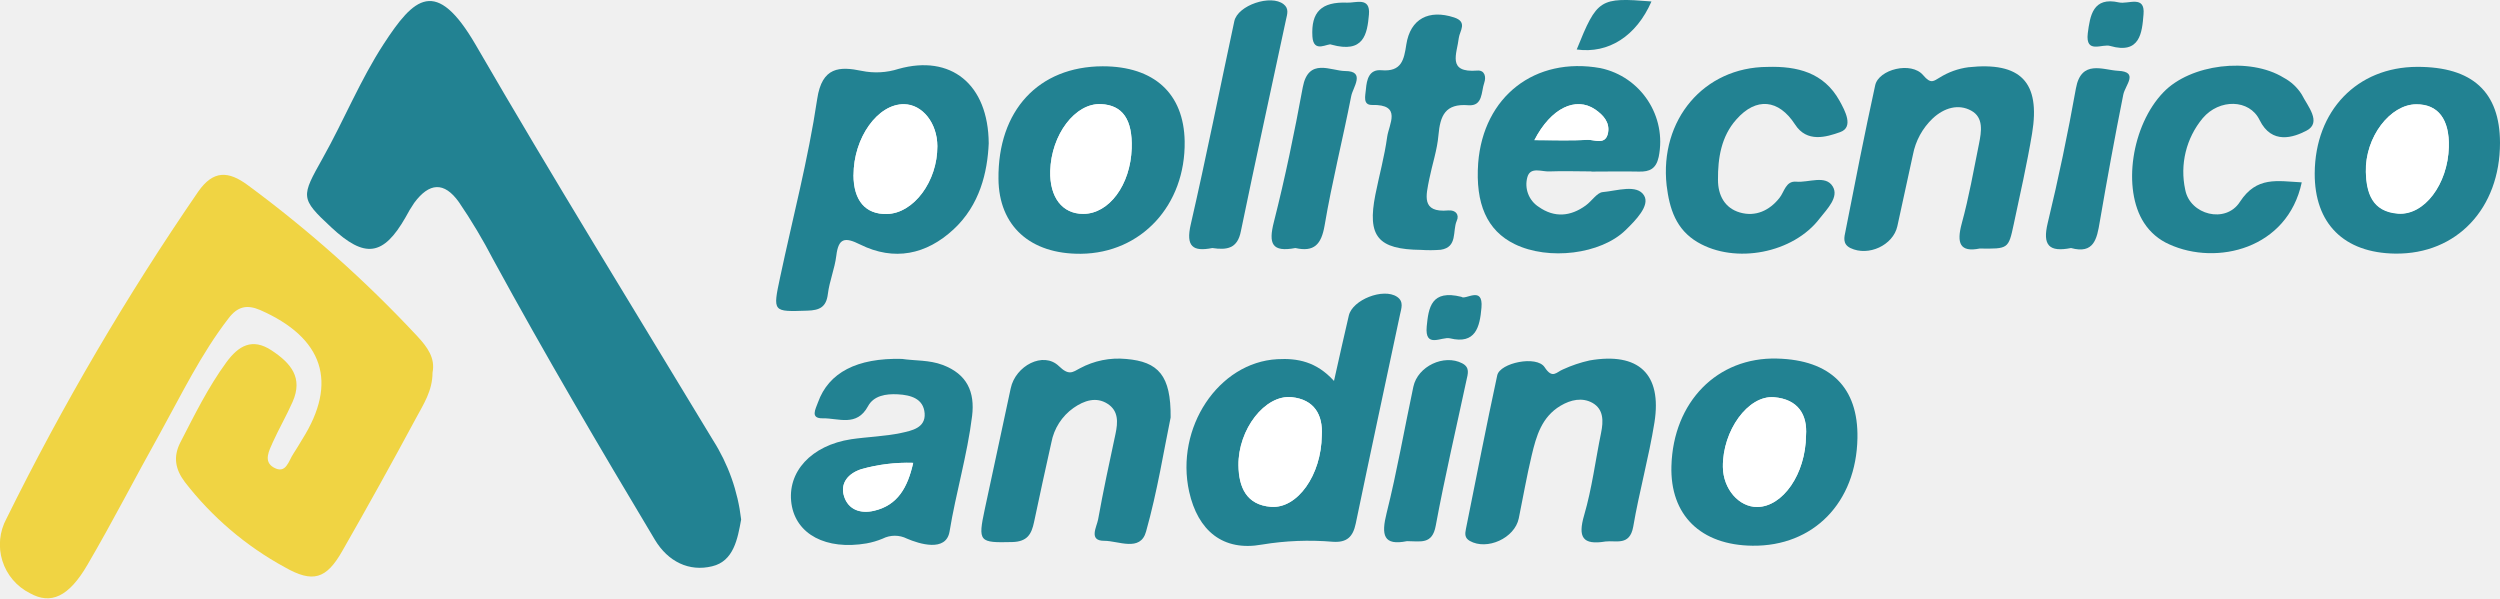
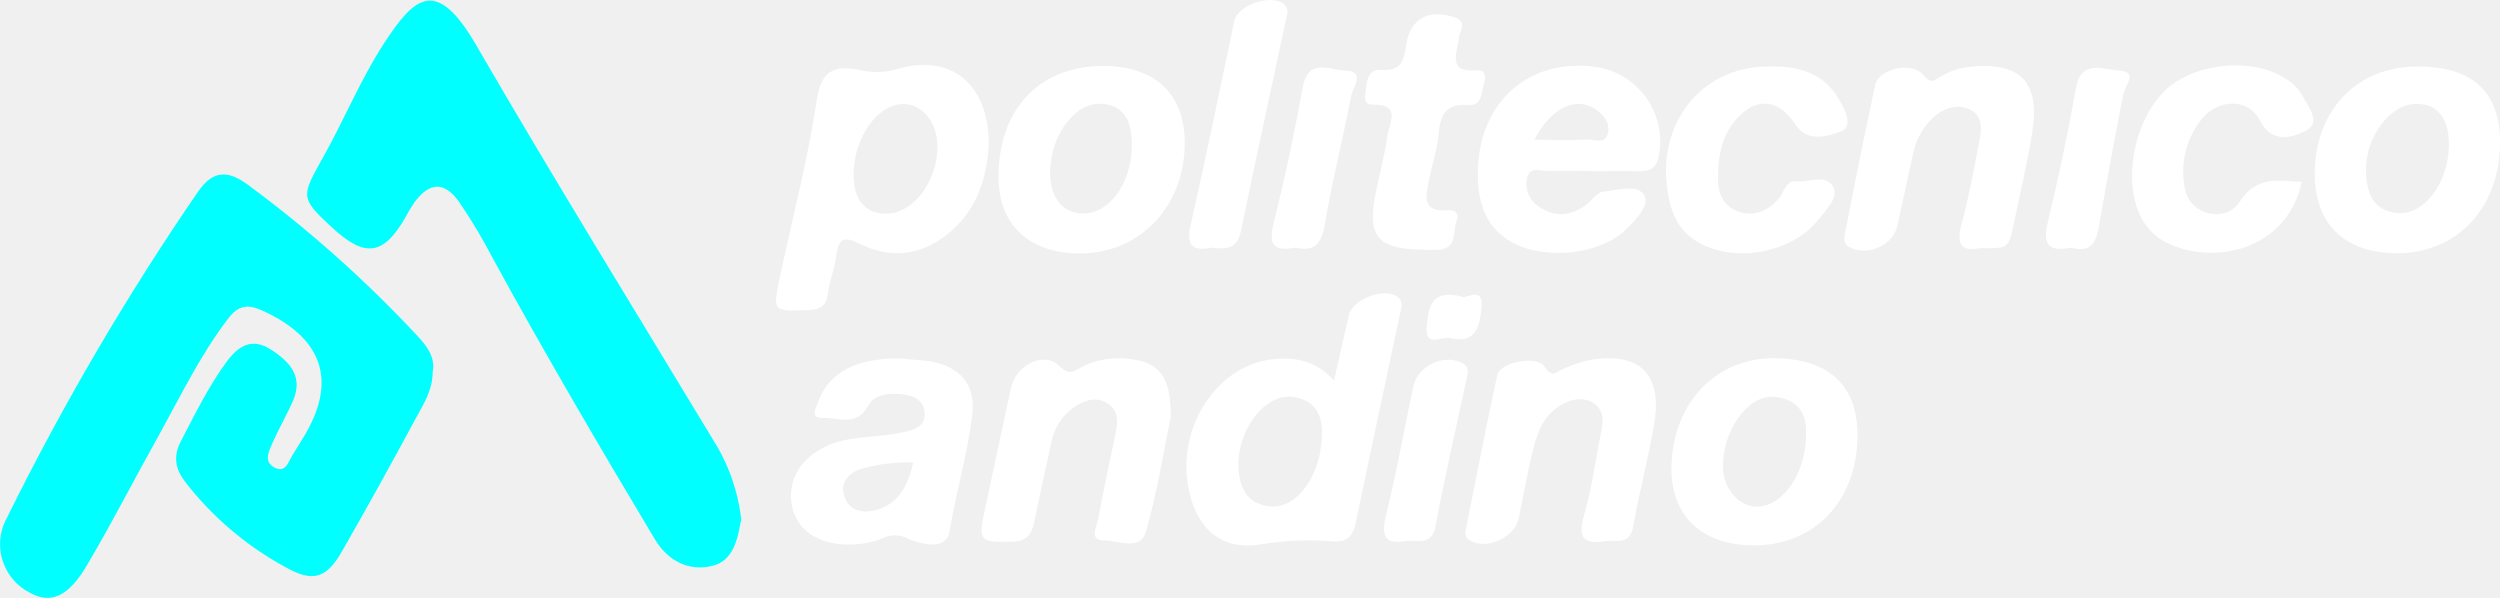
- <svg xmlns="http://www.w3.org/2000/svg" viewBox="0 0 443.5 106.14">
+ <svg xmlns="http://www.w3.org/2000/svg" viewBox="0 0 728.53 174.24">
  <defs>
-     <style>.cls-1{fill:#f0d443;}.cls-2{fill:#228292;}.cls-3{fill:#fff;}</style>
+     <style>.cls-1{fill:aqua;}.cls-2{fill:#fff;}</style>
  </defs>
  <g id="Capa_2" data-name="Capa 2">
    <g id="Capa_1-2" data-name="Capa 1">
-       <path class="cls-1" d="M76.73,66.11c0,3.2-1.61,5.62-2.93,8.07Q67.41,86.06,60.72,97.75c-2.84,5-5.23,5.71-10.21,2.87A56.68,56.68,0,0,1,32.79,85.51c-1.69-2.25-2.1-4.45-.81-7,2.52-4.88,4.94-9.82,8.2-14.27,2.12-2.88,4.55-4.36,8-2.08s5.61,4.86,3.73,9.12c-1.07,2.44-2.42,4.75-3.51,7.17-.65,1.48-1.73,3.41.15,4.48,2.21,1.26,2.63-1.17,3.49-2.43.56-.83,1.05-1.7,1.57-2.55C60,67.83,57.38,59.94,46.16,55c-2.34-1-4-.65-5.6,1.45C35.65,62.8,32.19,70,28.31,77,24,84.69,20,92.53,15.54,100.15,12.19,105.93,9,107.3,5.3,105.23A9.65,9.65,0,0,1,1.15,92,469.78,469.78,0,0,1,35.16,34c2.68-3.84,5.36-3.69,8.79-1.16A218.22,218.22,0,0,1,74.06,59.68C75.83,61.59,77.25,63.53,76.73,66.11Z" />
-       <path class="cls-2" d="M131.48,92.16c-.62,3.41-1.32,7.4-5.15,8.3-4.09,1-7.82-.82-10.15-4.7-9.82-16.4-19.51-32.88-28.66-49.67A99.74,99.74,0,0,0,81.4,35.84c-2.61-3.65-5.25-3.46-7.92.15a26.46,26.46,0,0,0-1.54,2.57c-3.94,6.88-7.21,7.33-13.15,1.79-5.6-5.2-5.37-5.44-1.53-12.31C61,21.38,63.87,14.25,68.05,7.83c5.39-8.28,9.28-12,16.34.13,13.67,23.59,28,46.79,42.1,70.13A33.38,33.38,0,0,1,131.48,92.16Z" />
-       <path class="cls-2" d="M175.4,25.45c-.23,5.1-1.57,10.92-6.25,15.25-4.83,4.47-10.53,5.67-16.57,2.67-2.69-1.34-3.84-1.17-4.22,2-.28,2.29-1.22,4.5-1.5,6.8s-1.45,2.88-3.63,2.94c-6.13.2-6.16.29-4.85-5.86,2.24-10.55,5-21,6.59-31.68.85-5.76,4-5.8,7.89-5a12.87,12.87,0,0,0,6.55-.35C168.63,9.64,175.33,14.86,175.4,25.45Zm-24,5.61c0,4.53,2.14,7,5.94,6.9,4.75-.11,9-5.81,8.94-12,0-4.08-2.63-7.38-5.87-7.44C155.73,18.39,151.4,24.44,151.42,31.06Z" />
-       <path class="cls-2" d="M236.65,67.58c1-4.51,1.81-8.06,2.63-11.6.65-2.81,6.13-4.95,8.55-3.33,1.26.84.76,2.06.53,3.16-2.62,12.35-5.28,24.69-7.85,37.06-.49,2.36-1.56,3.41-4.06,3.24a50.79,50.79,0,0,0-12.59.5c-6.92,1.25-11.36-2.48-12.9-9.37-2.52-11.33,5.18-22.95,15.63-23.52C230.17,63.52,233.53,64.14,236.65,67.58Zm-2.17,9.7c.24-3.68-1.33-6.41-5.35-6.82-4.74-.48-9.52,5.73-9.44,12.1.05,3.83,1.38,7,5.76,7.35C230.16,90.27,234.41,84.25,234.48,77.28Z" />
-       <path class="cls-2" d="M195.61,11.76c9.12,0,14.41,4.82,14.55,13.32.17,11.31-7.69,19.83-18.4,19.94-9,.09-14.56-4.94-14.63-13.28C177,19.61,184.23,11.8,195.61,11.76Zm5.15,14.57c.17-5.13-1.61-7.68-5.46-7.86-4.56-.21-8.81,5.41-9,11.85-.12,4.68,2.14,7.63,5.85,7.62C196.74,37.94,200.55,32.79,200.76,26.33Z" />
-       <path class="cls-2" d="M351.19,44.09c-3.49.7-4.13-.93-3.17-4.47,1.27-4.64,2.11-9.41,3.06-14.13.42-2.15.86-4.64-1.4-5.87s-4.78-.51-6.82,1.39a11.94,11.94,0,0,0-3.51,6.45c-.92,4.22-1.83,8.45-2.76,12.67-.75,3.39-5.14,5.4-8.31,3.88-1.49-.72-1.09-2-.89-3,1.69-8.65,3.39-17.29,5.27-25.89.62-2.81,6.41-4.29,8.52-1.77,1.39,1.65,1.87,1,2.9.42a12.73,12.73,0,0,1,5.11-1.84c9.26-1,12.82,2.61,11.3,11.76-.9,5.4-2.12,10.76-3.26,16.12C356.3,44.17,356.26,44.16,351.19,44.09Z" />
-       <path class="cls-2" d="M207.67,74.06c-1.17,5.65-2.34,13.06-4.36,20.24-1,3.67-4.94,1.62-7.44,1.64-2.81,0-1.3-2.48-1.06-3.82.91-5.07,2-10.1,3.08-15.15.44-2.06.56-4.1-1.44-5.36s-4.12-.56-6,.75a9.68,9.68,0,0,0-3.94,6.15c-1.06,4.7-2.07,9.4-3.07,14.11-.45,2.13-1.18,3.47-3.86,3.54-5.87.14-6.13,0-4.88-5.83,1.52-7.15,3.09-14.29,4.6-21.44.84-4,5.79-6.62,8.55-3.94,1.77,1.71,2.4,1.11,3.74.38a14.37,14.37,0,0,1,8.18-1.65C205.5,64.16,207.74,66.61,207.67,74.06Z" />
-       <path class="cls-2" d="M443.5,25.33c0,11.64-7.67,19.79-18.57,19.66-9.11-.11-14.35-5.33-14.3-14.25.07-11.12,7.52-18.85,18.18-18.88C438.61,11.84,443.48,16.31,443.5,25.33Zm-9.08.77c.14-4.93-1.9-7.62-5.75-7.61-4.61,0-9.1,5.8-8.95,12,.1,3.64,1.21,7.06,5.73,7.38S434.24,32.7,434.42,26.1Z" />
-       <path class="cls-2" d="M329.51,77.72c-.2,11.43-7.8,19.22-18.62,19.09-9.2-.1-14.63-5.44-14.38-14.14.32-11.38,8.14-19.34,18.74-19.06C324.73,63.85,329.68,68.74,329.51,77.72Zm-9.12-.48c.26-3.64-1.37-6.41-5.66-6.77-4.62-.39-9.17,5.94-9.09,12.37.05,3.91,2.84,7.15,6.12,7.1C316.27,89.86,320.31,84.13,320.39,77.24Z" />
-       <path class="cls-2" d="M282.35,30.41c-2.49,0-5-.1-7.48,0-1.36.08-3.37-.89-3.91,1A4.75,4.75,0,0,0,273,36.72c2.77,1.94,5.62,1.69,8.31-.27,1.06-.76,2-2.28,3-2.37,2.52-.22,6.12-1.47,7.36.62,1.06,1.79-1.52,4.4-3.31,6.14-4.39,4.27-13.64,5.41-19.65,2.47-4.92-2.4-7-7.15-6.48-14.4.93-11.8,10.08-18.9,21.67-16.83a13.37,13.37,0,0,1,10.35,15.77c-.46,2.09-1.6,2.64-3.5,2.59-2.82-.06-5.65,0-8.47,0ZM272.2,24.86c3.44,0,6.43.11,9.41-.05,1.27-.06,3.24,1,3.66-1.27.33-1.86-.87-3.16-2.28-4.12C279.54,17.08,275.14,19.16,272.2,24.86Z" />
-       <path class="cls-2" d="M160,63.67c2.33.35,4.82.16,7.24,1.07,4.32,1.63,5.73,4.79,5.21,9.06-.85,6.91-2.87,13.61-4,20.5-.62,3.69-5.39,2.18-7.54,1.26a4.79,4.79,0,0,0-4.34,0,13.69,13.69,0,0,1-2.85.84c-7.18,1.22-12.5-1.6-13.31-7C139.57,83.72,143.93,79,151,77.92c2.95-.43,6-.5,8.89-1.12,1.81-.4,4.34-.87,4.14-3.48s-2.46-3.25-4.78-3.37c-2.1-.11-4.26.24-5.27,2.12-2,3.7-5.25,2.09-8,2.14-2.31.05-1.3-1.62-.87-2.83C147,66.1,152,63.47,160,63.67ZM162,82.11a30.33,30.33,0,0,0-9.19,1.12c-2.32.75-3.83,2.42-3.05,4.85s2.93,3.07,5.26,2.54C159.27,89.65,161,86.42,162,82.11Z" />
-       <path class="cls-2" d="M284.83,96.06c-4.1.68-4.94-.76-3.8-4.67,1.39-4.76,2-9.73,3-14.6.43-2.08.47-4.19-1.53-5.32-1.81-1-3.82-.58-5.66.51-3.35,2-4.3,5.37-5.11,8.77-.89,3.71-1.53,7.47-2.3,11.21-.72,3.51-5.63,5.73-8.69,4-.92-.53-.86-1.25-.69-2.1,1.84-9.1,3.6-18.21,5.56-27.28.48-2.21,7-3.59,8.41-1.43s2.09.84,3.26.38A23.24,23.24,0,0,1,282,63.94c8.68-1.5,12.86,2.39,11.5,11-1,6.22-2.71,12.31-3.77,18.52C289.1,96.88,286.73,95.84,284.83,96.06Z" />
-       <path class="cls-2" d="M408.33,32.35c-2.51,11.81-15.08,14.83-23.49,11a10.19,10.19,0,0,1-4.49-3.82c-3.9-6-2.21-17.31,3.44-23.16,4.79-5,15.29-6.3,21.33-2.59a8.51,8.51,0,0,1,3.22,3c1,2,3.61,4.94.85,6.39-2.27,1.19-6.17,2.56-8.34-1.88-1.8-3.72-7.15-3.81-10.1-.31a14.88,14.88,0,0,0-3.09,12.68c.83,4.45,7.18,6.09,9.7,2.15C400.35,31.22,404,32.13,408.33,32.35Z" />
-       <path class="cls-2" d="M313.55,11.87c5.28-.16,10,1,12.78,6,1,1.8,2.56,4.7.11,5.57s-5.89,1.92-8-1.36c-2.9-4.48-6.9-4.88-10.41-.89-2.68,3-3.29,6.84-3.26,10.72,0,2.69,1.16,5,3.9,5.79s5.21-.32,7-2.58c.89-1.1,1.11-3.06,3-2.89,2.21.19,5.19-1.25,6.46.85,1.14,1.88-1,4-2.3,5.65-4.7,6.2-15,8.17-21.67,4.24-3.84-2.26-5-5.93-5.5-10.08C294.38,21.26,302.27,11.91,313.55,11.87Z" />
-       <path class="cls-2" d="M252.09,44.33c-7.65-.08-9.57-2.38-8.1-9.79.68-3.41,1.62-6.79,2.09-10.23.3-2.26,2.72-5.83-2.71-5.69-1.65,0-1.15-1.65-1.06-2.76.15-1.77.57-3.59,2.76-3.4,3.58.31,4-1.86,4.41-4.56.71-4.58,4-6.26,8.46-4.81,2.48.8,1,2.41.85,3.64-.31,2.79-2.16,6.23,3.29,5.79,1.32-.1,1.59,1.13,1.23,2.15-.56,1.58-.21,4.2-2.82,4-4.12-.34-5,1.86-5.31,5.32-.22,2.62-1.11,5.19-1.63,7.79-.55,2.84-1.5,6,3.38,5.55,1.33-.11,2,.78,1.49,1.86-.78,1.78.21,4.66-2.84,5.12A23.88,23.88,0,0,1,252.09,44.33Z" />
-       <path class="cls-2" d="M215.06,44c-3.43.68-4.73-.24-3.82-4.19,2.76-12,5.14-24,7.73-36.06.62-2.83,6.5-4.79,8.74-3,1,.78.64,1.76.43,2.72-2.67,12.5-5.42,25-8,37.51C219.54,44.13,217.65,44.38,215.06,44Z" />
-       <path class="cls-2" d="M229.8,44c-4.16.78-4.81-.74-3.81-4.64,2-7.88,3.65-15.87,5.12-23.87,1-5.35,5-2.9,7.52-2.89,3.68,0,1.37,2.91,1.08,4.43-1.5,7.67-3.42,15.26-4.73,23C234.4,43.37,233.12,44.75,229.8,44Z" />
-       <path class="cls-2" d="M249.6,96c-4.19.85-4.6-1.06-3.61-5,1.85-7.4,3.15-14.93,4.74-22.4.78-3.64,5.45-5.82,8.66-4.15,1.43.74,1,1.9.76,3-1.84,8.6-3.85,17.17-5.45,25.81C254.08,96.67,252,96,249.6,96Z" />
-       <path class="cls-2" d="M367.4,44c-3.89.77-5.1-.46-4.13-4.46,1.91-7.9,3.57-15.87,5-23.87.94-5.18,4.84-3.24,7.48-3.11,3.73.18,1.27,2.51.92,4.23-1.5,7.49-2.87,15-4.17,22.55C372,42.36,371.47,45.12,367.4,44Z" />
-       <path class="cls-2" d="M236.19,7.92c-.55-.38-3.18,1.68-3.37-1.45-.25-4.36,1.6-6.18,6.18-6,1.51.07,4.13-1.08,3.85,2.12C242.54,6.07,241.94,9.52,236.19,7.92Z" />
-       <path class="cls-2" d="M374.37,8.16c-1.38-.47-4.44,1.52-4-2.25.41-3.14.91-6.53,5.54-5.48,1.62.37,4.68-1.39,4.35,2.13C380,5.76,379.66,9.68,374.37,8.16Z" />
-       <path class="cls-2" d="M259.26,52.66c.7.64,3.9-2.07,3.55,1.94-.29,3.42-1.05,6.53-5.58,5.42-1.45-.36-4.51,1.9-4.13-2.11C253.42,54.55,253.91,51.32,259.26,52.66Z" />
-       <path class="cls-2" d="M279.71,8.78c3.63-9,4.07-9.26,13.26-8.52C290.29,6.4,285.35,9.57,279.71,8.78Z" />
-       <path class="cls-3" d="M151.42,31.06c0-6.62,4.31-12.67,9-12.59,3.24.06,5.85,3.36,5.87,7.44,0,6.24-4.19,11.94-8.94,12.05C153.56,38.05,151.44,35.59,151.42,31.06Z" />
-       <path class="cls-3" d="M234.48,77.28c-.07,7-4.32,13-9,12.63-4.38-.33-5.71-3.52-5.76-7.35-.08-6.37,4.7-12.58,9.44-12.1C233.15,70.87,234.72,73.6,234.48,77.28Z" />
-       <path class="cls-3" d="M200.76,26.33c-.21,6.46-4,11.61-8.58,11.61-3.71,0-6-2.94-5.85-7.62.16-6.44,4.41-12.06,9-11.85C199.15,18.65,200.93,21.2,200.76,26.33Z" />
-       <path class="cls-3" d="M434.42,26.1c-.18,6.6-4.32,12.15-9,11.81s-5.63-3.74-5.73-7.38c-.15-6.24,4.34-12,8.95-12C432.52,18.48,434.56,21.17,434.42,26.1Z" />
-       <path class="cls-3" d="M320.39,77.24c-.08,6.89-4.12,12.62-8.63,12.7-3.28,0-6.07-3.19-6.12-7.1-.08-6.43,4.47-12.76,9.09-12.37C319,70.83,320.65,73.6,320.39,77.24Z" />
-       <path class="cls-3" d="M272.2,24.86c2.94-5.7,7.34-7.78,10.79-5.44,1.41,1,2.61,2.26,2.28,4.12-.42,2.31-2.39,1.21-3.66,1.27C278.63,25,275.64,24.86,272.2,24.86Z" />
-       <path class="cls-3" d="M162,82.11c-.95,4.31-2.7,7.54-7,8.51-2.33.53-4.51-.22-5.26-2.54s.73-4.1,3.05-4.85A30.33,30.33,0,0,1,162,82.11Z" />
+       <path class="cls-1" d="M126.07,108.49c0,5.25-2.64,9.23-4.81,13.25q-10.5,19.52-21.48,38.72c-4.67,8.21-8.6,9.38-16.78,4.71a93,93,0,0,1-29.1-24.82c-2.78-3.69-3.45-7.3-1.33-11.49,4.14-8,8.11-16.13,13.47-23.44,3.48-4.73,7.47-7.17,13.14-3.42s9.21,8,6.12,15c-1.75,4-4,7.8-5.76,11.78-1.07,2.43-2.84,5.6.24,7.36,3.64,2.07,4.32-1.92,5.74-4,.92-1.37,1.72-2.8,2.58-4.19,10.49-16.63,6.19-29.59-12.24-37.7-3.84-1.64-6.57-1.07-9.2,2.38-8.06,10.43-13.75,22.26-20.12,33.76-7.08,12.63-13.65,25.51-21,38-5.5,9.5-10.74,11.75-16.82,8.35a15.85,15.85,0,0,1-7-21.28c.08-.15.15-.3.24-.45A771.75,771.75,0,0,1,57.79,55.74c4.4-6.3,8.8-6.06,14.44-1.9a358.86,358.86,0,0,1,49.46,44.09C124.6,101.06,126.93,104.25,126.07,108.49Z" />
+       <path class="cls-1" d="M216,151.28c-1,5.6-2.17,12.15-8.46,13.63-6.72,1.64-12.85-1.35-16.68-7.72-16.13-26.94-32-54-47.07-81.59a162.59,162.59,0,0,0-10.06-16.83c-4.28-6-8.62-5.69-13,.24a43.92,43.92,0,0,0-2.52,4.22c-6.48,11.31-11.85,12-21.6,2.94-9.2-8.54-8.83-8.93-2.52-20.22C100.24,35,105,23.3,111.82,12.76c8.85-13.6,15.24-19.71,26.84.21,22.45,38.75,46,76.86,69.15,115.2A54.9,54.9,0,0,1,216,151.28Z" />
+       <path class="cls-2" d="M288.15,41.7c-.38,8.38-2.58,17.94-10.27,25-7.93,7.34-17.29,9.31-27.22,4.39-4.41-2.21-6.3-1.93-6.93,3.28-.46,3.76-2,7.39-2.46,11.17s-2.38,4.73-6,4.83c-10.07.33-10.12.48-8-9.63,3.68-17.33,8.21-34.49,10.82-52,1.4-9.46,6.57-9.53,13-8.22A21.12,21.12,0,0,0,261.88,20C277,15.73,288,24.3,288.15,41.7Zm-39.42,9.22c0,7.44,3.51,11.49,9.75,11.33,7.81-.18,14.79-9.54,14.69-19.71,0-6.7-4.32-12.12-9.64-12.22-7.69-.22-14.8,9.72-14.77,20.6Z" />
+       <path class="cls-2" d="M388.76,110.9c1.64-7.41,3-13.24,4.32-19.05,1.07-4.62,10.07-8.13,14-5.47,2.07,1.38,1.25,3.38.87,5.19-4.3,20.29-8.67,40.56-12.89,60.87-.81,3.88-2.56,5.61-6.67,5.33a83.26,83.26,0,0,0-20.68.82c-11.37,2-18.66-4.08-21.19-15.39-4.14-18.61,8.51-37.7,25.67-38.64C378.11,104.23,383.63,105.25,388.76,110.9Zm-3.57,15.94c.4-6-2.18-10.53-8.78-11.21-7.79-.78-15.64,9.42-15.51,19.88.08,6.29,2.27,11.5,9.46,12.07C378.1,148.17,385.08,138.29,385.19,126.84Z" />
+       <path class="cls-2" d="M321.35,19.21c15,0,23.67,7.92,23.9,21.88.27,18.58-12.64,32.58-30.23,32.76C300.24,74,291.11,65.73,291,52,290.78,32.11,302.65,19.28,321.35,19.21Zm8.46,23.94c.27-8.43-2.65-12.62-9-12.92-7.49-.34-14.47,8.89-14.79,19.47-.19,7.69,3.52,12.53,9.61,12.52C323.2,62.22,329.46,53.76,329.81,43.15Z" />
+       <path class="cls-2" d="M576.9,72.32c-5.73,1.15-6.78-1.53-5.21-7.34,2.09-7.63,3.47-15.46,5-23.21.69-3.54,1.41-7.63-2.3-9.65s-7.85-.83-11.2,2.29A19.58,19.58,0,0,0,557.45,45c-1.51,6.93-3,13.88-4.53,20.81-1.23,5.57-8.44,8.87-13.65,6.38-2.45-1.19-1.79-3.29-1.46-4.93,2.77-14.21,5.57-28.4,8.65-42.53,1-4.61,10.53-7,14-2.91,2.28,2.71,3.07,1.65,4.76.69a20.87,20.87,0,0,1,8.4-3c15.21-1.64,21,4.29,18.56,19.32-1.48,8.87-3.48,17.67-5.36,26.48C585.3,72.45,585.23,72.43,576.9,72.32Z" />
+       <path class="cls-2" d="M341.16,121.55c-1.93,9.28-3.85,21.45-7.17,33.24-1.64,6-8.11,2.66-12.22,2.7-4.61,0-2.13-4.08-1.74-6.28,1.5-8.33,3.29-16.59,5.06-24.88.72-3.39.92-6.74-2.36-8.81s-6.77-.92-9.86,1.23a15.91,15.91,0,0,0-6.47,10.11c-1.74,7.72-3.4,15.44-5,23.17-.74,3.5-1.94,5.7-6.35,5.82-9.64.23-10.06,0-8-9.58,2.5-11.74,5.07-23.47,7.56-35.22,1.37-6.57,9.51-10.87,14-6.47,2.91,2.81,3.94,1.83,6.14.63a23.51,23.51,0,0,1,13.44-2.71C337.59,105.29,341.27,109.31,341.16,121.55Z" />
+       <path class="cls-2" d="M728.53,41.5c0,19.12-12.6,32.51-30.5,32.3-15-.18-23.57-8.76-23.49-23.41.11-18.27,12.35-31,29.86-31C720.5,19.34,728.5,26.69,728.53,41.5Zm-14.91,1.27c.23-8.1-3.13-12.52-9.45-12.5-7.57,0-14.95,9.52-14.7,19.71.16,6,2,11.6,9.41,12.12S713.32,53.61,713.62,42.77Z" />
+       <path class="cls-2" d="M541.29,127.56c-.33,18.77-12.81,31.57-30.58,31.36-15.12-.17-24-8.94-23.63-23.23.53-18.69,13.38-31.77,30.79-31.31C533.44,104.78,541.57,112.81,541.29,127.56Zm-15-.79c.43-6-2.25-10.53-9.3-11.12C509.42,115,502,125.41,502.08,136c.08,6.42,4.67,11.74,10.05,11.66C519.54,147.5,526.18,138.09,526.31,126.77Z" />
+       <path class="cls-2" d="M463.83,49.85c-4.09,0-8.22-.17-12.29,0-2.24.13-5.54-1.46-6.42,1.64a7.79,7.79,0,0,0,3.35,8.72c4.55,3.19,9.23,2.78,13.65-.44,1.74-1.25,3.28-3.75,4.92-3.89,4.14-.37,10.06-2.42,12.09,1,1.75,2.94-2.49,7.23-5.43,10.09-7.21,7-22.41,8.89-32.28,4.06-8.08-4-11.5-11.75-10.64-23.66,1.52-19.38,16.55-31,35.59-27.64a22,22,0,0,1,17,25.9c-.75,3.44-2.63,4.34-5.75,4.26-4.63-.1-9.28,0-13.91,0Zm-16.68-9.12c5.65,0,10.56.18,15.46-.08,2.09-.1,5.32,1.64,6-2.09.54-3.05-1.43-5.19-3.74-6.76C459.21,28,452,31.37,447.15,40.73Z" />
+       <path class="cls-2" d="M262.85,104.48c3.83.58,7.92.26,11.9,1.76,7.09,2.68,9.41,7.87,8.55,14.88-1.39,11.35-4.71,22.36-6.57,33.67-1,6.06-8.85,3.58-12.38,2.07a7.86,7.86,0,0,0-7.13,0,22.64,22.64,0,0,1-4.68,1.38c-11.8,2-20.54-2.63-21.87-11.5-1.38-9.33,5.79-17.08,17.4-18.85,4.85-.71,9.86-.82,14.6-1.84,3-.66,7.13-1.43,6.8-5.72s-4-5.34-7.85-5.53c-3.45-.18-7,.39-8.66,3.48-3.28,6.08-8.62,3.43-13.14,3.51-3.79.09-2.13-2.66-1.43-4.65C241.5,108.47,249.71,104.15,262.85,104.48Zm3.29,30.29a50,50,0,0,0-15.1,1.84c-3.81,1.23-6.29,4-5,8s4.82,5,8.64,4.17C261.65,147.16,264.5,141.85,266.14,134.77Z" />
+       <path class="cls-2" d="M467.9,157.68c-6.74,1.12-8.12-1.24-6.24-7.67,2.28-7.82,3.28-16,4.92-24,.71-3.42.78-6.88-2.51-8.74-3-1.64-6.27-1-9.3.84-5.5,3.29-7.06,8.82-8.39,14.41-1.46,6.09-2.51,12.27-3.78,18.41-1.18,5.77-9.25,9.41-14.27,6.57-1.51-.87-1.41-2.05-1.13-3.45,3-14.95,5.91-29.91,9.13-44.81.79-3.63,11.5-5.9,13.81-2.35s3.44,1.38,5.36.63a37.84,37.84,0,0,1,7.75-2.62c14.26-2.46,21.12,3.93,18.89,18.07-1.64,10.22-4.45,20.22-6.19,30.42C474.91,159,471,157.32,467.9,157.68Z" />
+       <path class="cls-2" d="M670.76,53C666.64,72.43,646,77.39,632.18,71.1a16.74,16.74,0,0,1-7.38-6.27c-6.41-9.86-3.63-28.44,5.65-38,7.87-8.22,25.12-10.35,35-4.26a14,14,0,0,1,5.29,4.93c1.64,3.28,5.93,8.11,1.39,10.49-3.73,2-10.13,4.21-13.7-3.08-3-6.11-11.74-6.26-16.59-.51a24.42,24.42,0,0,0-5.07,20.83c1.36,7.31,11.79,10,15.93,3.53C657.65,51.18,663.65,52.67,670.76,53Z" />
+       <path class="cls-2" d="M515.07,19.39c8.68-.26,16.43,1.65,21,9.86,1.64,3,4.2,7.72.18,9.15s-9.68,3.15-13.14-2.24c-4.77-7.35-11.34-8-17.1-1.46-4.41,4.93-5.41,11.24-5.36,17.61,0,4.42,1.91,8.21,6.41,9.51s8.56-.52,11.5-4.24c1.46-1.8,1.82-5,4.92-4.74,3.63.31,8.53-2.06,10.62,1.39,1.87,3.09-1.65,6.57-3.78,9.28-7.72,10.19-24.64,13.42-35.6,7-6.31-3.71-8.21-9.74-9-16.56C483.59,34.82,496.55,19.46,515.07,19.39Z" />
+       <path class="cls-2" d="M414.12,72.71c-12.57-.13-15.72-3.91-13.31-16.08,1.12-5.6,2.67-11.15,3.44-16.8.49-3.71,4.47-9.58-4.45-9.35-2.71,0-1.89-2.71-1.74-4.53.24-2.91.93-5.9,4.53-5.59,5.88.51,6.57-3.05,7.24-7.49C411,5.35,416.4,2.59,423.73,5c4.07,1.32,1.64,4,1.4,6-.51,4.58-3.55,10.23,5.4,9.51,2.17-.16,2.61,1.86,2,3.53-.92,2.6-.34,6.9-4.63,6.57-6.77-.56-8.22,3.06-8.72,8.74-.37,4.31-1.83,8.53-2.68,12.8-.91,4.66-2.47,9.85,5.55,9.11,2.18-.18,3.29,1.29,2.45,3.06-1.28,2.92.34,7.65-4.67,8.41A39.13,39.13,0,0,1,414.12,72.71Z" />
+       <path class="cls-2" d="M353.29,72.17c-5.63,1.12-7.77-.39-6.27-6.88,4.53-19.71,8.44-39.42,12.7-59.23,1-4.65,10.67-7.87,14.35-4.93,1.65,1.28,1.05,2.89.71,4.47-4.39,20.53-8.9,41.06-13.14,61.61C360.65,72.38,357.55,72.79,353.29,72.17Z" />
+       <path class="cls-2" d="M377.51,72.17c-6.84,1.28-7.9-1.22-6.26-7.62,3.28-12.95,6-26.07,8.41-39.21,1.64-8.79,8.21-4.76,12.35-4.75,6.05,0,2.25,4.78,1.77,7.28-2.46,12.6-5.61,25.07-7.76,37.78C385.06,71.14,383,73.4,377.51,72.17Z" />
+       <path class="cls-2" d="M410,157.59c-6.88,1.39-7.56-1.75-5.93-8.22,3-12.15,5.17-24.52,7.79-36.79,1.28-6,8.95-9.56,14.22-6.82,2.35,1.22,1.64,3.12,1.25,4.93-3,14.13-6.32,28.2-8.95,42.39C417.39,158.69,414,157.59,410,157.59Z" />
+       <path class="cls-2" d="M603.53,72.17c-6.39,1.27-8.38-.76-6.79-7.33q4.71-19.46,8.22-39.2c1.54-8.51,7.95-5.33,12.28-5.11,6.13.29,2.09,4.12,1.52,7-2.47,12.3-4.72,24.63-6.85,37C611.08,69.48,610.21,74,603.53,72.17Z" />
+       <path class="cls-2" d="M425.9,86.4c1.15,1,6.4-3.4,5.83,3.18-.48,5.62-1.73,10.73-9.17,8.9-2.38-.59-7.41,3.13-6.78-3.46C416.3,89.5,417.11,84.19,425.9,86.4Z" />
    </g>
  </g>
</svg>
